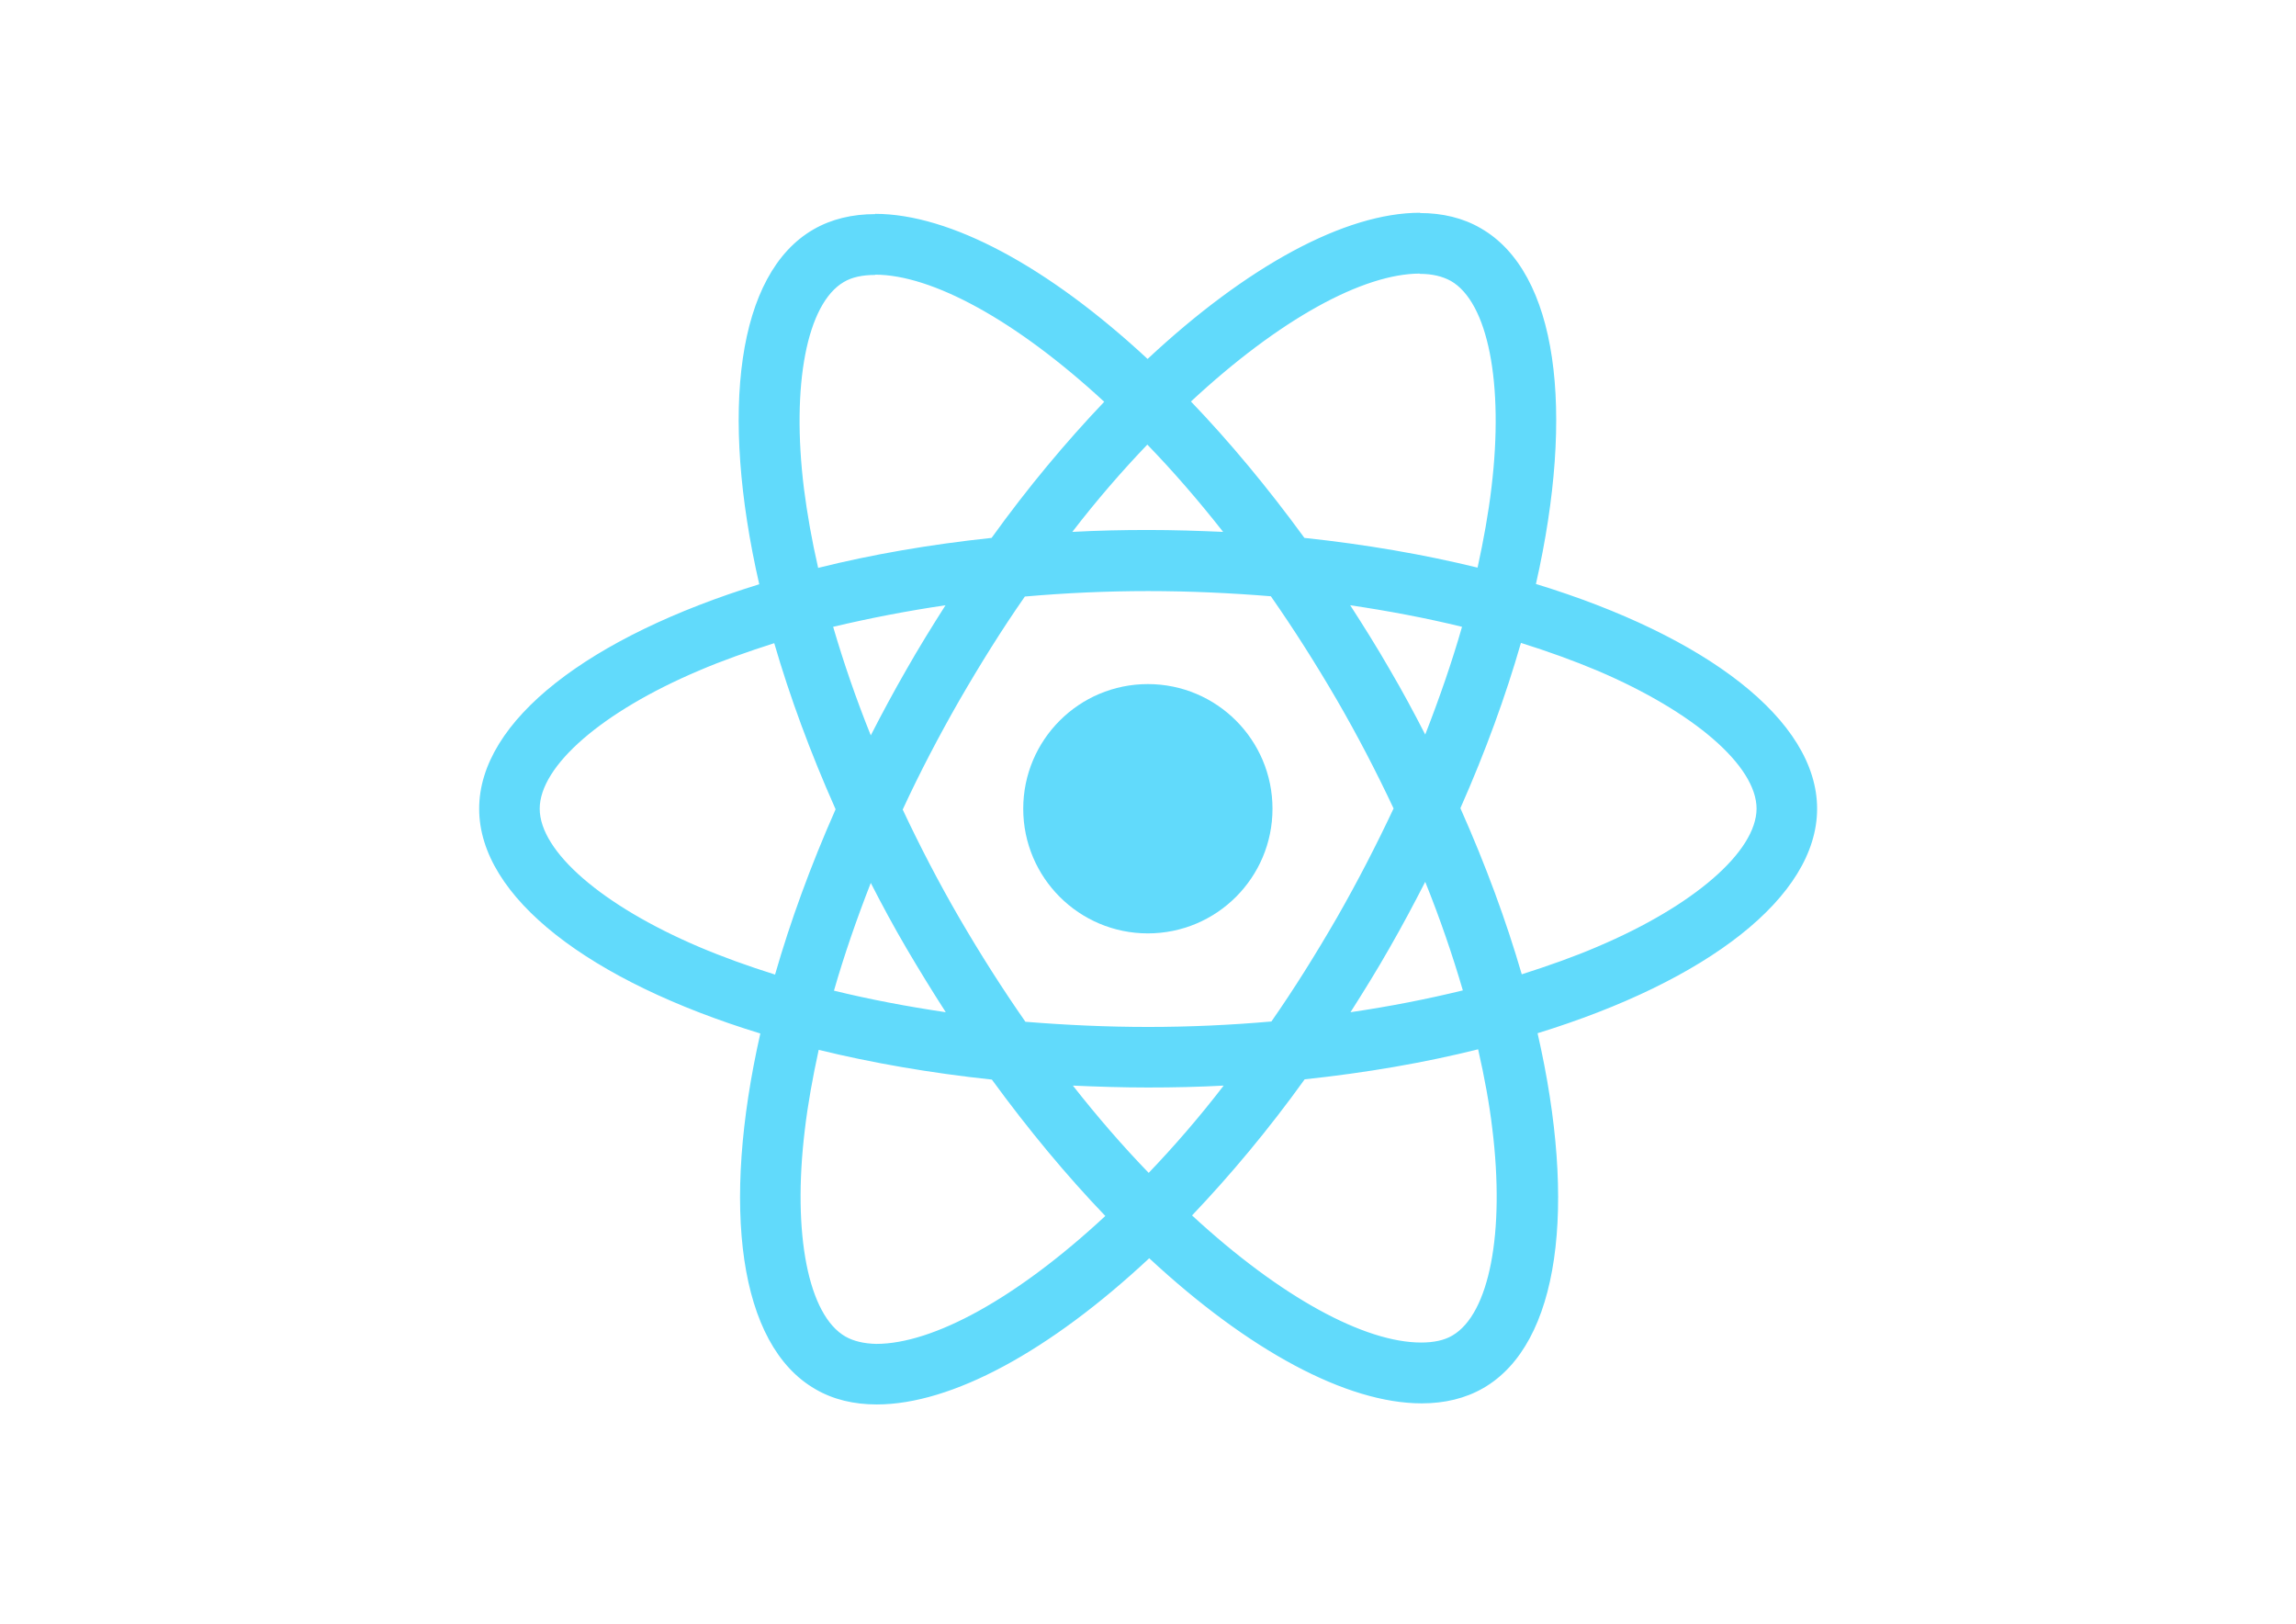
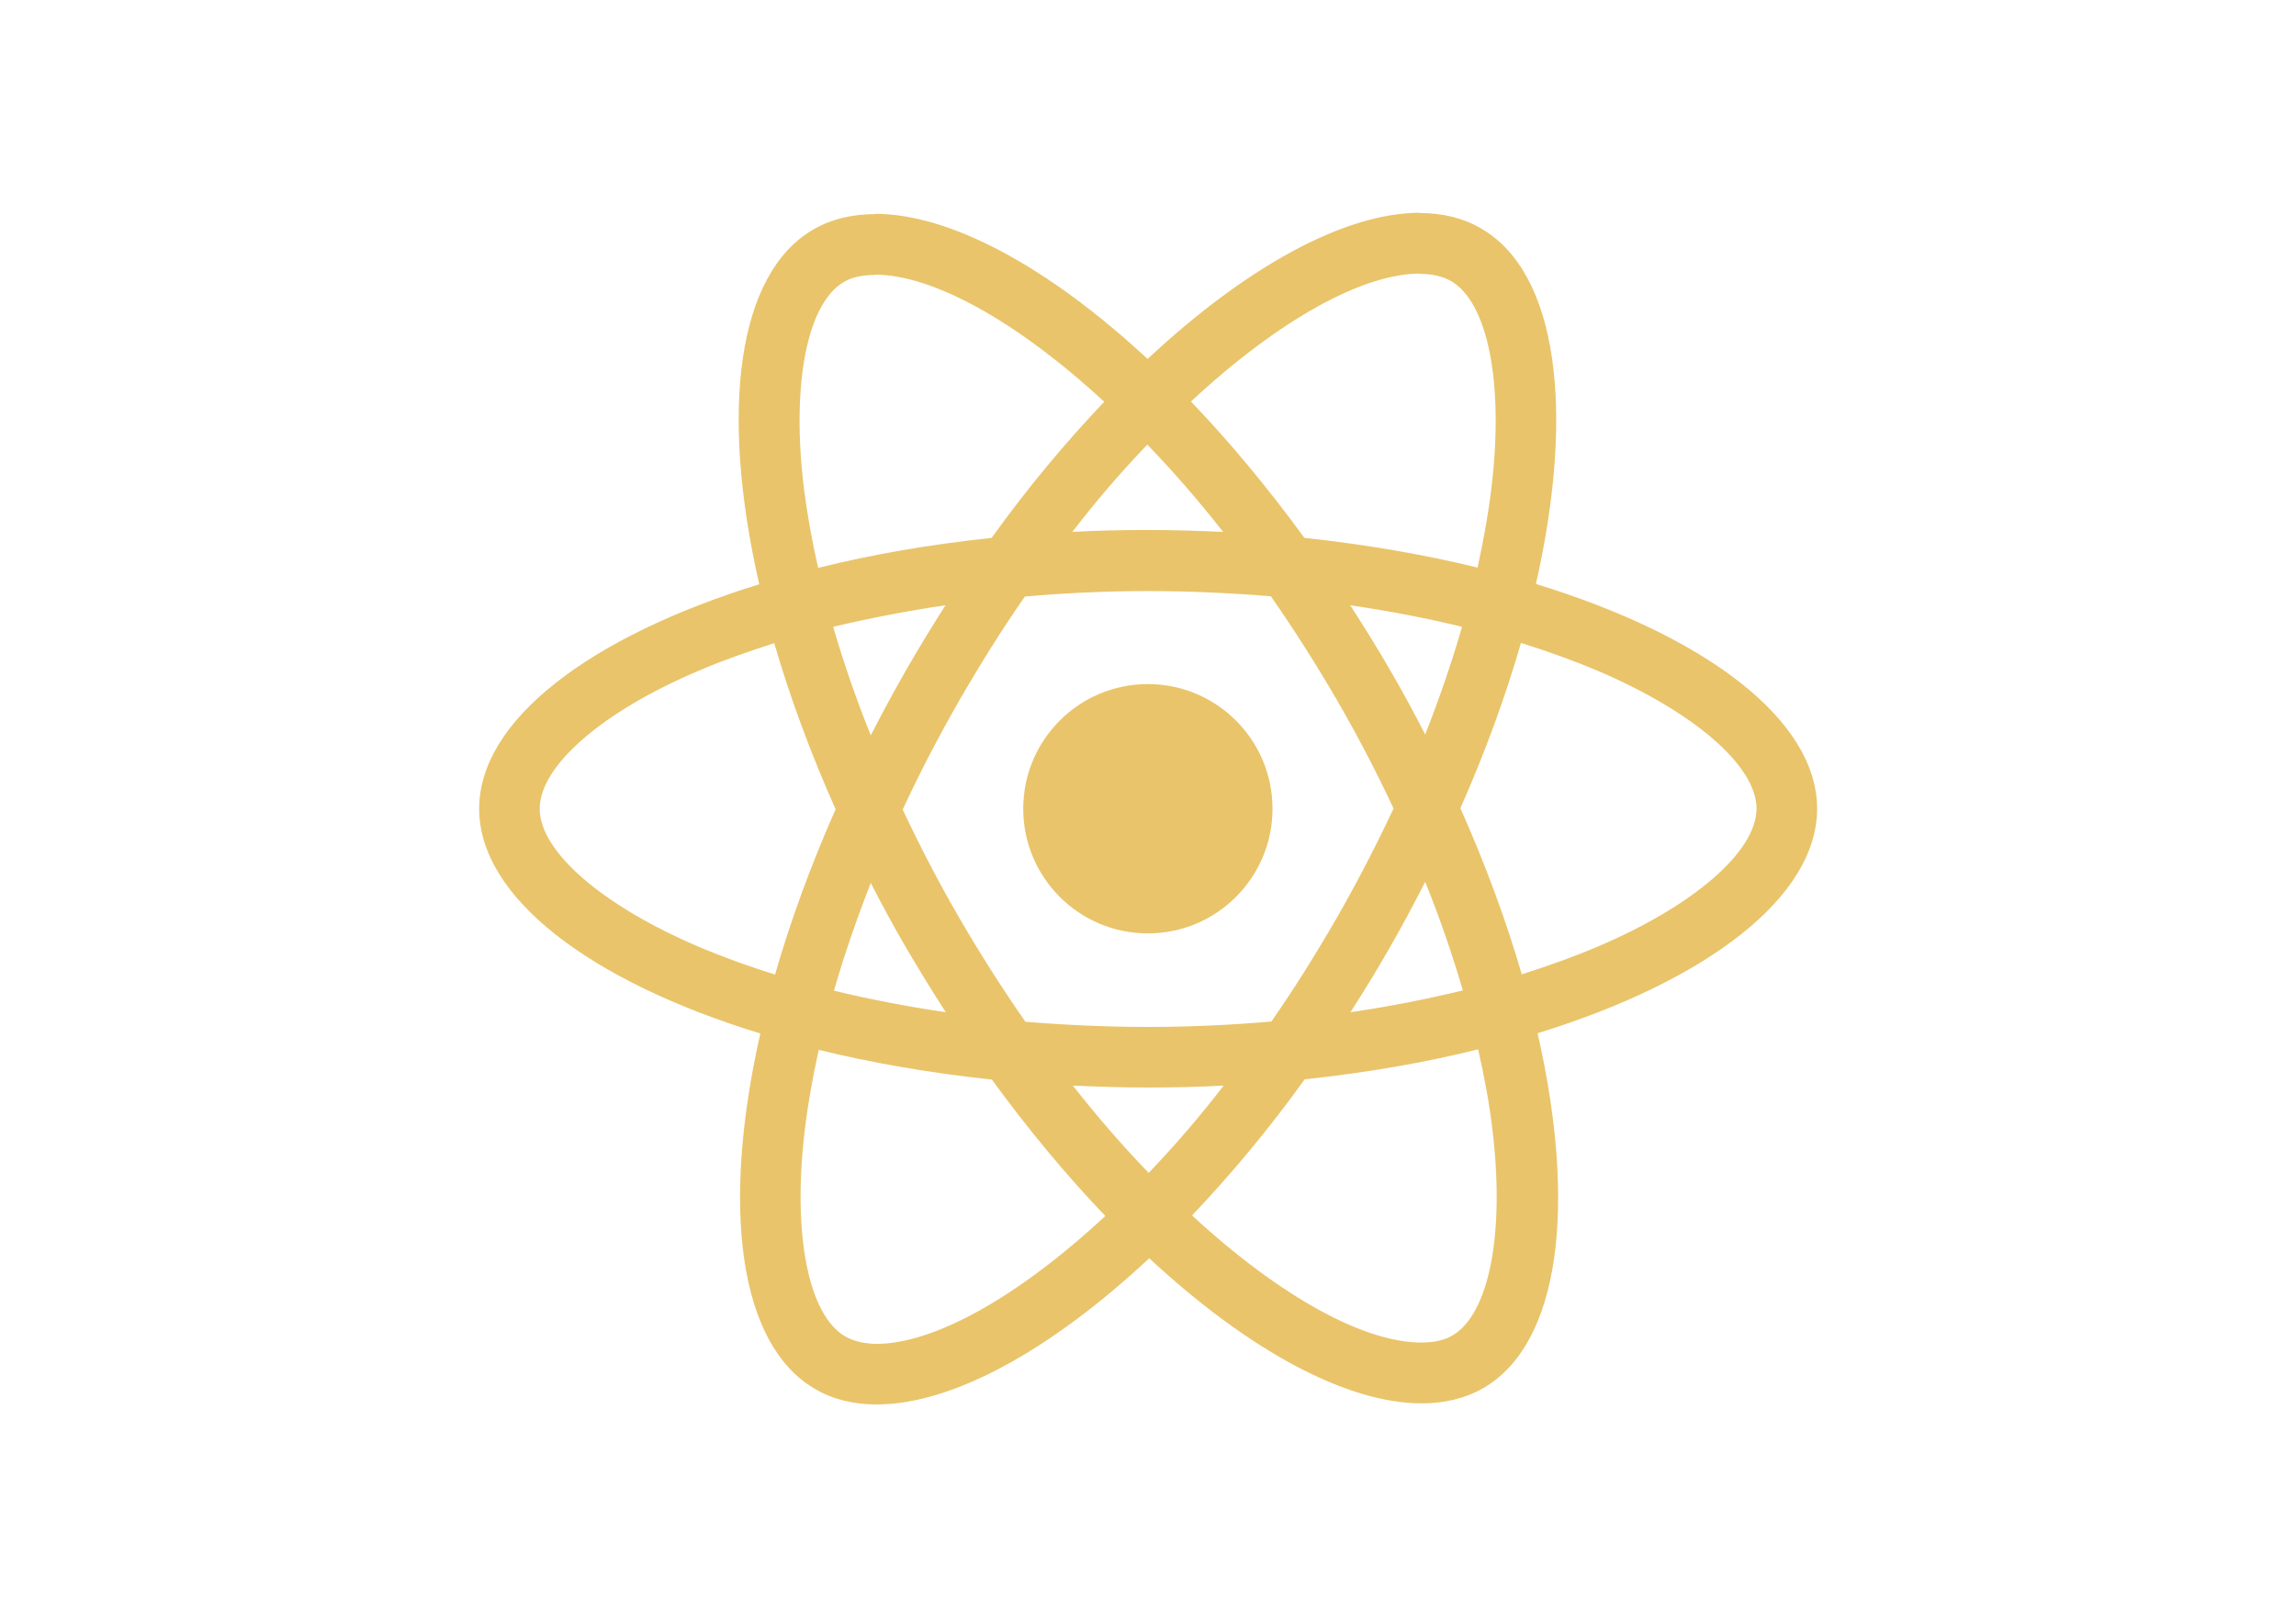
<svg xmlns="http://www.w3.org/2000/svg" viewBox="0 0 841.9 595.3">
-   <g fill="#61DAFB">
+   <g fill="#E9C46A">
    <path d="M666.3 296.5c0-32.5-40.7-63.3-103.1-82.4 14.4-63.6 8-114.2-20.2-130.4-6.5-3.8-14.1-5.6-22.4-5.6v22.3c4.6 0 8.3.9 11.4 2.6 13.6 7.8 19.5 37.5 14.9 75.7-1.1 9.4-2.9 19.3-5.1 29.4-19.6-4.8-41-8.5-63.5-10.9-13.5-18.5-27.5-35.3-41.6-50 32.6-30.3 63.2-46.9 84-46.9V78c-27.5 0-63.5 19.6-99.9 53.6-36.4-33.8-72.4-53.2-99.9-53.2v22.3c20.7 0 51.4 16.5 84 46.6-14 14.7-28 31.4-41.3 49.9-22.6 2.4-44 6.1-63.6 11-2.3-10-4-19.7-5.2-29-4.7-38.2 1.1-67.9 14.6-75.8 3-1.8 6.9-2.6 11.5-2.6V78.5c-8.4 0-16 1.8-22.6 5.6-28.1 16.2-34.4 66.7-19.9 130.1-62.2 19.2-102.7 49.9-102.7 82.3 0 32.5 40.7 63.3 103.1 82.4-14.4 63.6-8 114.2 20.2 130.4 6.5 3.8 14.1 5.6 22.5 5.6 27.5 0 63.5-19.6 99.9-53.6 36.4 33.8 72.4 53.2 99.9 53.2 8.4 0 16-1.8 22.6-5.6 28.1-16.2 34.4-66.7 19.9-130.1 62-19.1 102.5-49.9 102.5-82.3zm-130.2-66.7c-3.7 12.9-8.3 26.2-13.5 39.5-4.1-8-8.4-16-13.1-24-4.6-8-9.5-15.8-14.4-23.4 14.2 2.1 27.9 4.7 41 7.9zm-45.8 106.5c-7.8 13.5-15.8 26.3-24.1 38.2-14.9 1.3-30 2-45.2 2-15.1 0-30.2-.7-45-1.9-8.3-11.9-16.4-24.6-24.2-38-7.6-13.1-14.5-26.4-20.8-39.8 6.2-13.4 13.2-26.8 20.7-39.9 7.8-13.5 15.8-26.3 24.1-38.2 14.9-1.3 30-2 45.2-2 15.1 0 30.2.7 45 1.9 8.3 11.9 16.4 24.6 24.2 38 7.6 13.1 14.5 26.4 20.8 39.8-6.3 13.4-13.2 26.8-20.7 39.9zm32.3-13c5.4 13.4 10 26.8 13.8 39.8-13.1 3.2-26.9 5.9-41.2 8 4.9-7.7 9.8-15.6 14.4-23.7 4.6-8 8.9-16.1 13-24.1zM421.2 430c-9.3-9.6-18.6-20.3-27.8-32 9 .4 18.2.7 27.5.7 9.4 0 18.7-.2 27.8-.7-9 11.7-18.3 22.4-27.5 32zm-74.4-58.9c-14.2-2.1-27.9-4.7-41-7.9 3.7-12.9 8.3-26.2 13.5-39.5 4.1 8 8.4 16 13.1 24 4.7 8 9.5 15.8 14.4 23.4zM420.7 163c9.3 9.6 18.6 20.3 27.8 32-9-.4-18.2-.7-27.5-.7-9.4 0-18.7.2-27.8.7 9-11.7 18.3-22.4 27.5-32zm-74 58.9c-4.9 7.7-9.8 15.6-14.4 23.7-4.6 8-8.9 16-13 24-5.4-13.4-10-26.8-13.8-39.8 13.1-3.1 26.9-5.8 41.2-7.9zm-90.5 125.2c-35.4-15.1-58.3-34.9-58.3-50.6 0-15.7 22.9-35.6 58.3-50.6 8.6-3.7 18-7 27.7-10.1 5.7 19.6 13.2 40 22.5 60.9-9.2 20.8-16.6 41.1-22.2 60.6-9.9-3.1-19.3-6.5-28-10.2zM310 490c-13.6-7.8-19.5-37.5-14.9-75.7 1.1-9.4 2.9-19.3 5.1-29.4 19.6 4.8 41 8.5 63.5 10.9 13.5 18.5 27.5 35.3 41.6 50-32.6 30.3-63.2 46.9-84 46.9-4.5-.1-8.3-1-11.3-2.7zm237.2-76.2c4.7 38.2-1.1 67.9-14.6 75.8-3 1.8-6.9 2.6-11.5 2.6-20.7 0-51.4-16.5-84-46.6 14-14.7 28-31.4 41.3-49.9 22.6-2.4 44-6.1 63.6-11 2.3 10.1 4.1 19.8 5.2 29.1zm38.5-66.7c-8.6 3.7-18 7-27.7 10.1-5.7-19.6-13.2-40-22.5-60.9 9.2-20.8 16.6-41.1 22.2-60.6 9.9 3.1 19.3 6.5 28.1 10.2 35.4 15.1 58.3 34.9 58.3 50.6-.1 15.7-23 35.6-58.4 50.6zM320.8 78.4z" />
    <circle cx="420.9" cy="296.5" r="45.7" />
    <path d="M520.5 78.1z" />
  </g>
</svg>
